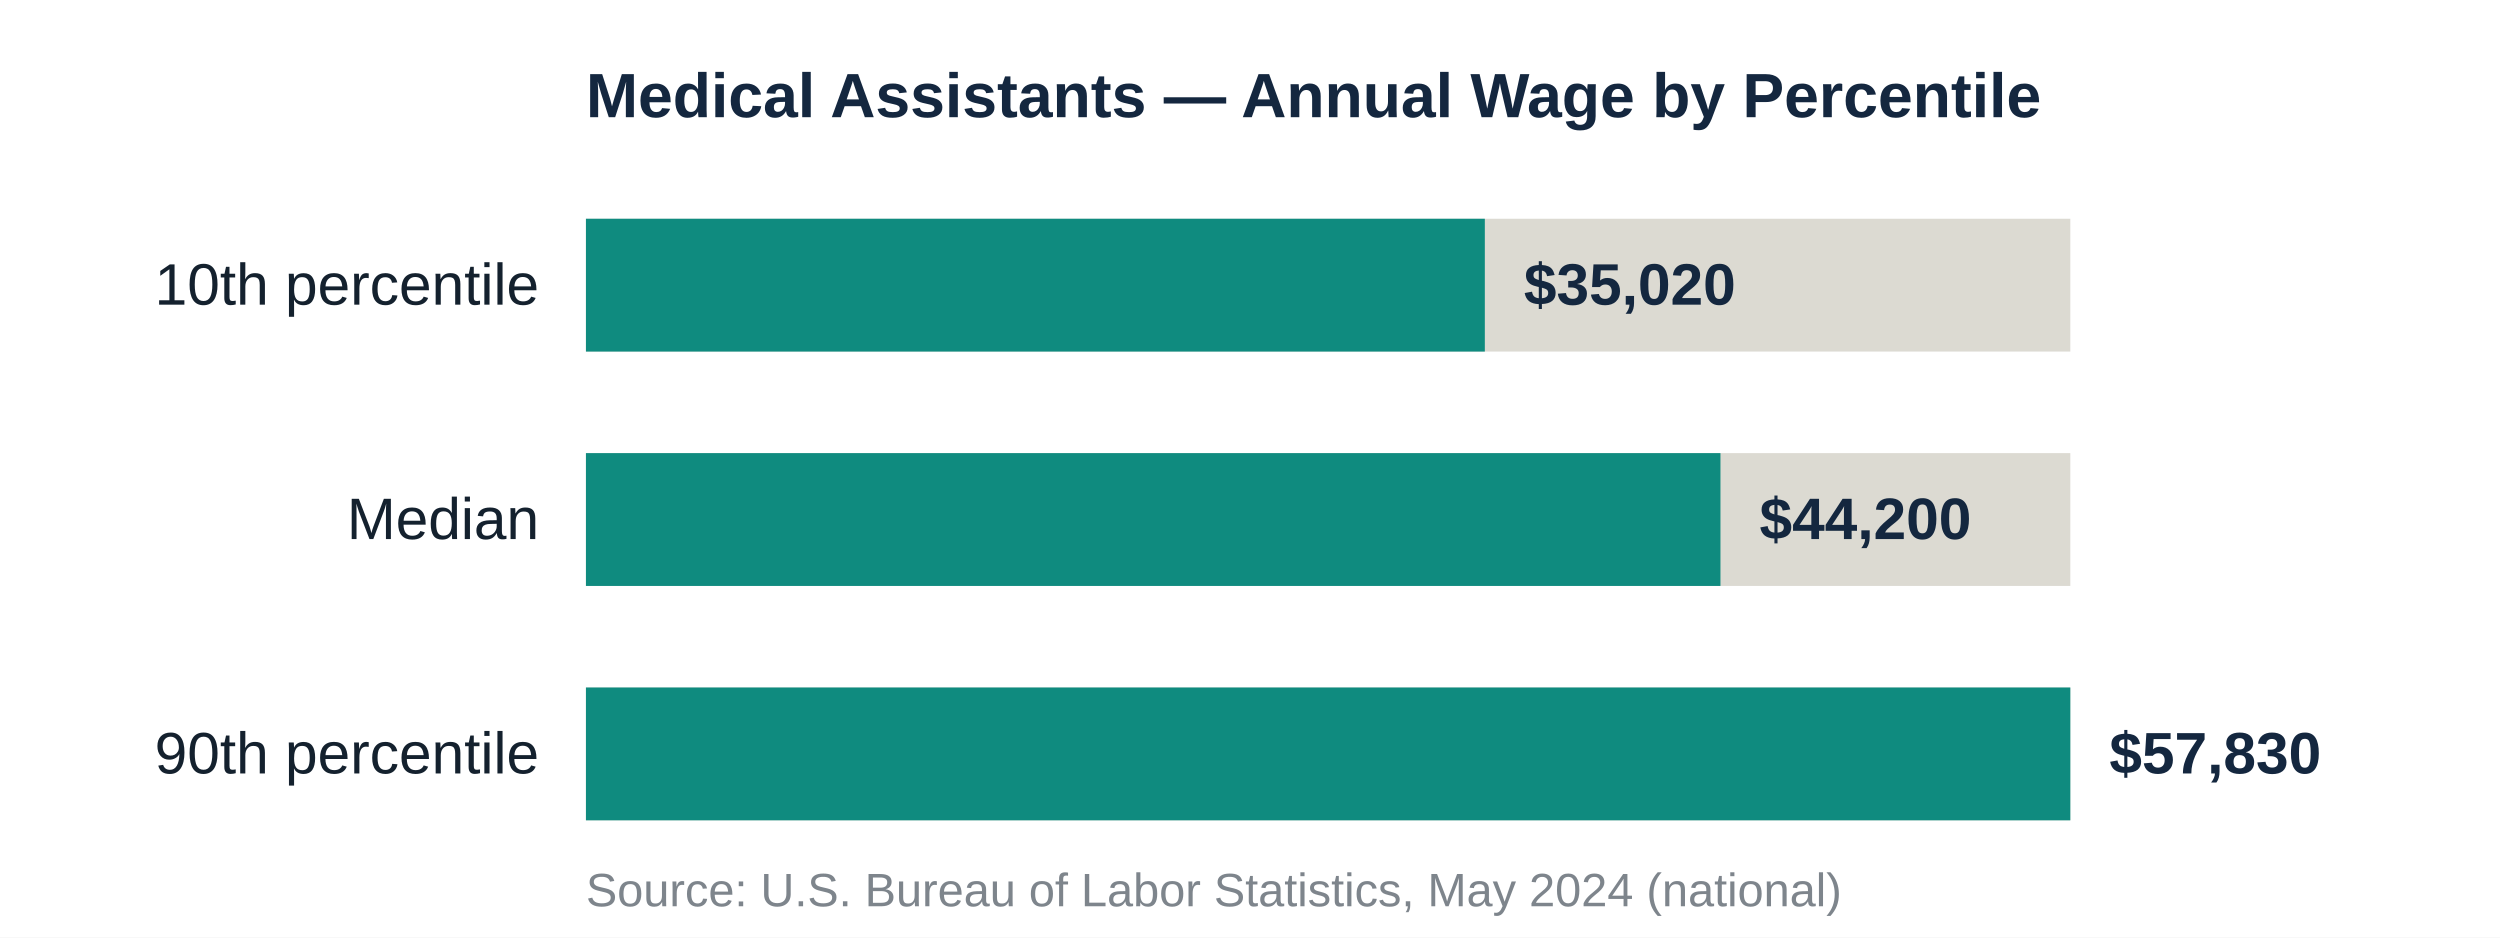
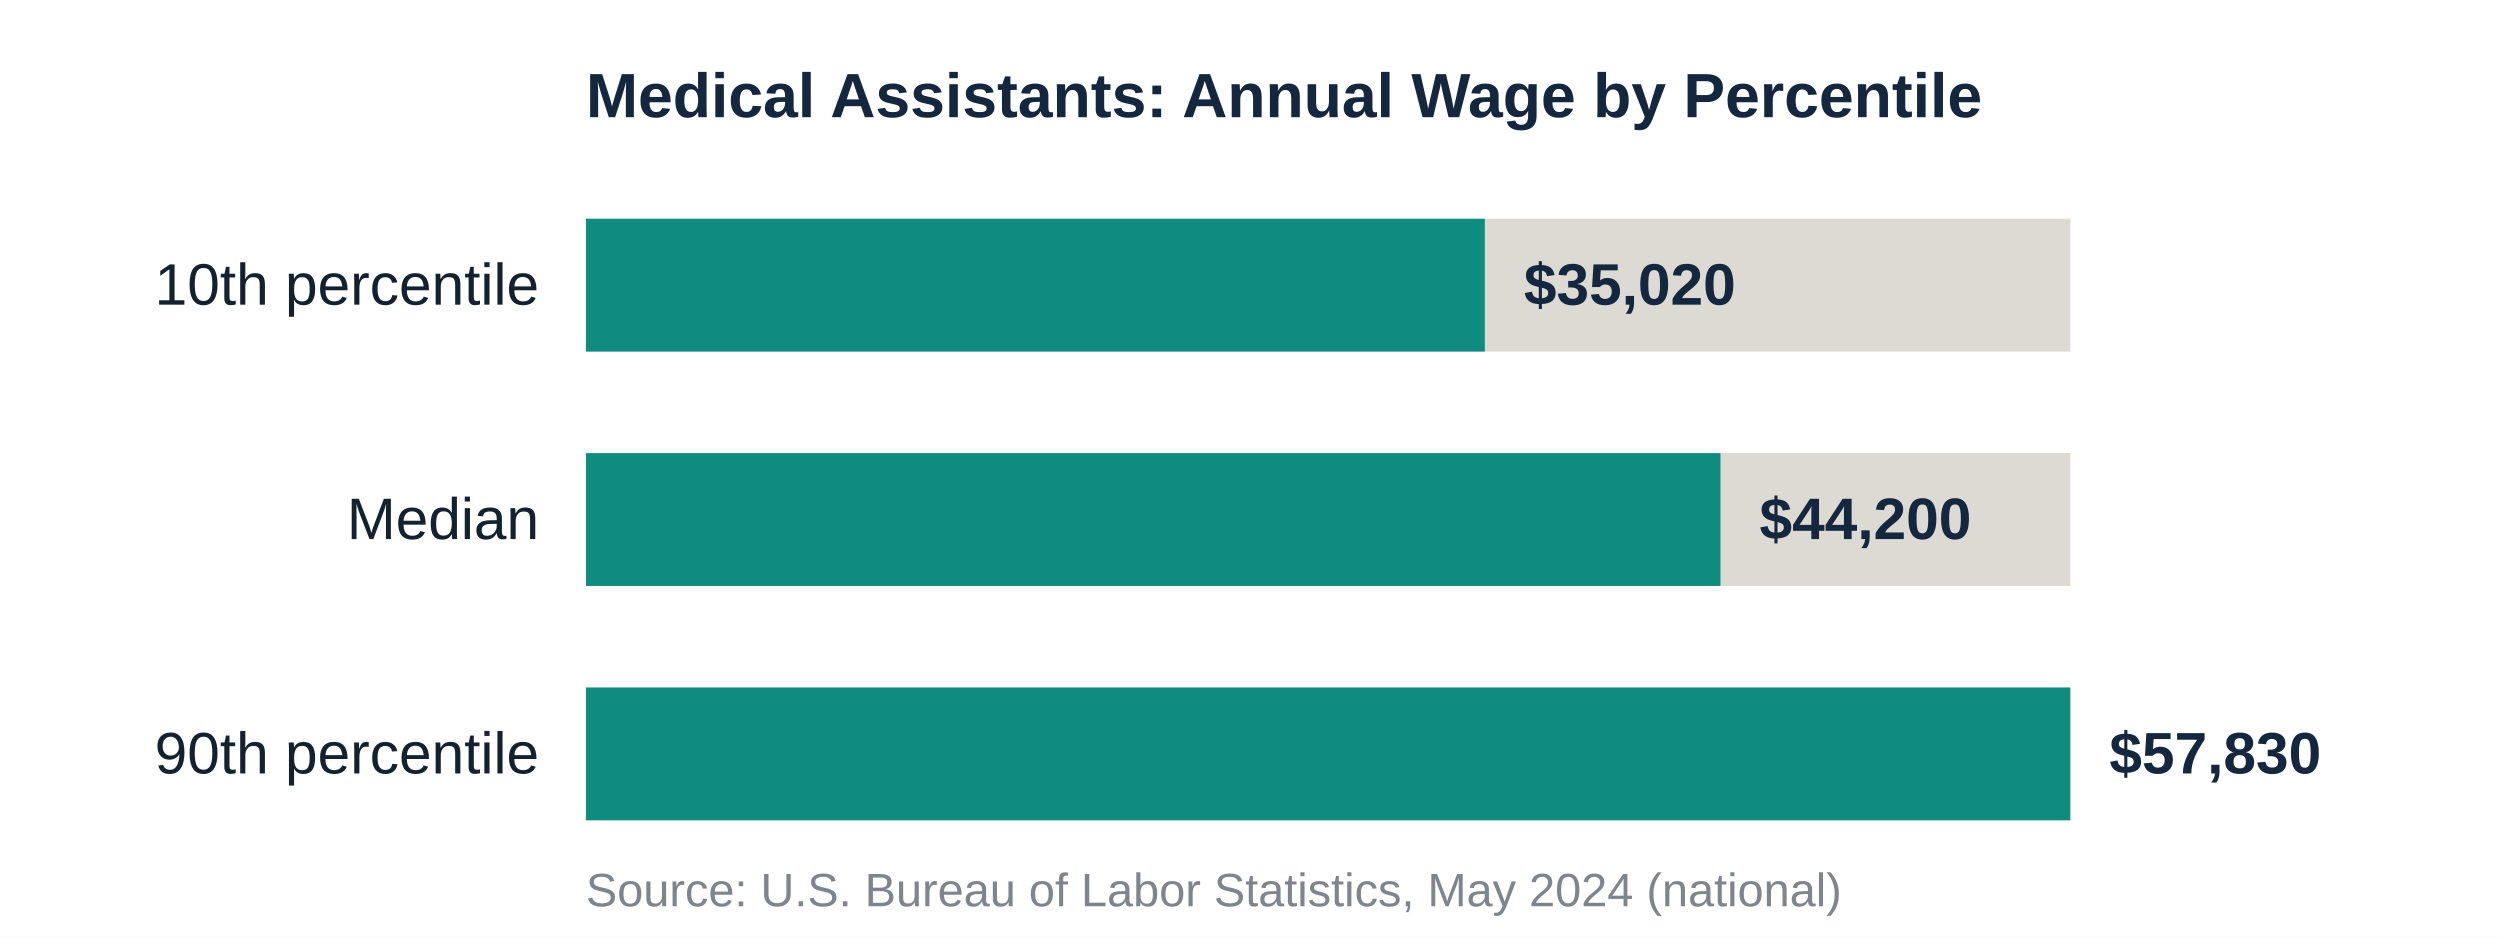
<svg xmlns="http://www.w3.org/2000/svg" viewBox="0 0 640 240" font-family="Arial, sans-serif">
  <rect x="0" y="0" width="640" height="240" fill="white" />
-   <text x="150" y="30" font-size="16" font-weight="700" fill="#14273f">Medical Assistants — Annual Wage by Percentile</text>
+   <text x="150" y="30" font-size="16" font-weight="700" fill="#14273f">Medical Assistants: Annual Wage by Percentile</text>
  <text x="138" y="78" text-anchor="end" font-size="15" fill="#14212e" font-family="Arial, sans-serif">10th percentile</text>
  <rect x="150" y="56" width="380" height="34" fill="#dcdad2" />
  <rect x="150" y="56" width="230.116" height="34" fill="#0f8b7f" />
  <text x="390.116" y="78" font-size="15" font-weight="700" fill="#14273f" font-family="Arial, sans-serif">$35,020</text>
  <text x="138" y="138" text-anchor="end" font-size="15" fill="#14212e" font-family="Arial, sans-serif">Median</text>
  <rect x="150" y="116" width="380" height="34" fill="#dcdad2" />
  <rect x="150" y="116" width="290.437" height="34" fill="#0f8b7f" />
  <text x="450.437" y="138" font-size="15" font-weight="700" fill="#14273f" font-family="Arial, sans-serif">$44,200</text>
  <text x="138" y="198" text-anchor="end" font-size="15" fill="#14212e" font-family="Arial, sans-serif">90th percentile</text>
  <rect x="150" y="176" width="380" height="34" fill="#dcdad2" />
  <rect x="150" y="176" width="380" height="34" fill="#0f8b7f" />
  <text x="540" y="198" font-size="15" font-weight="700" fill="#14273f" font-family="Arial, sans-serif">$57,830</text>
  <text x="150" y="232" font-size="12" fill="#14212e" opacity="0.55">Source: U.S. Bureau of Labor Statistics, May 2024 (national)</text>
</svg>
